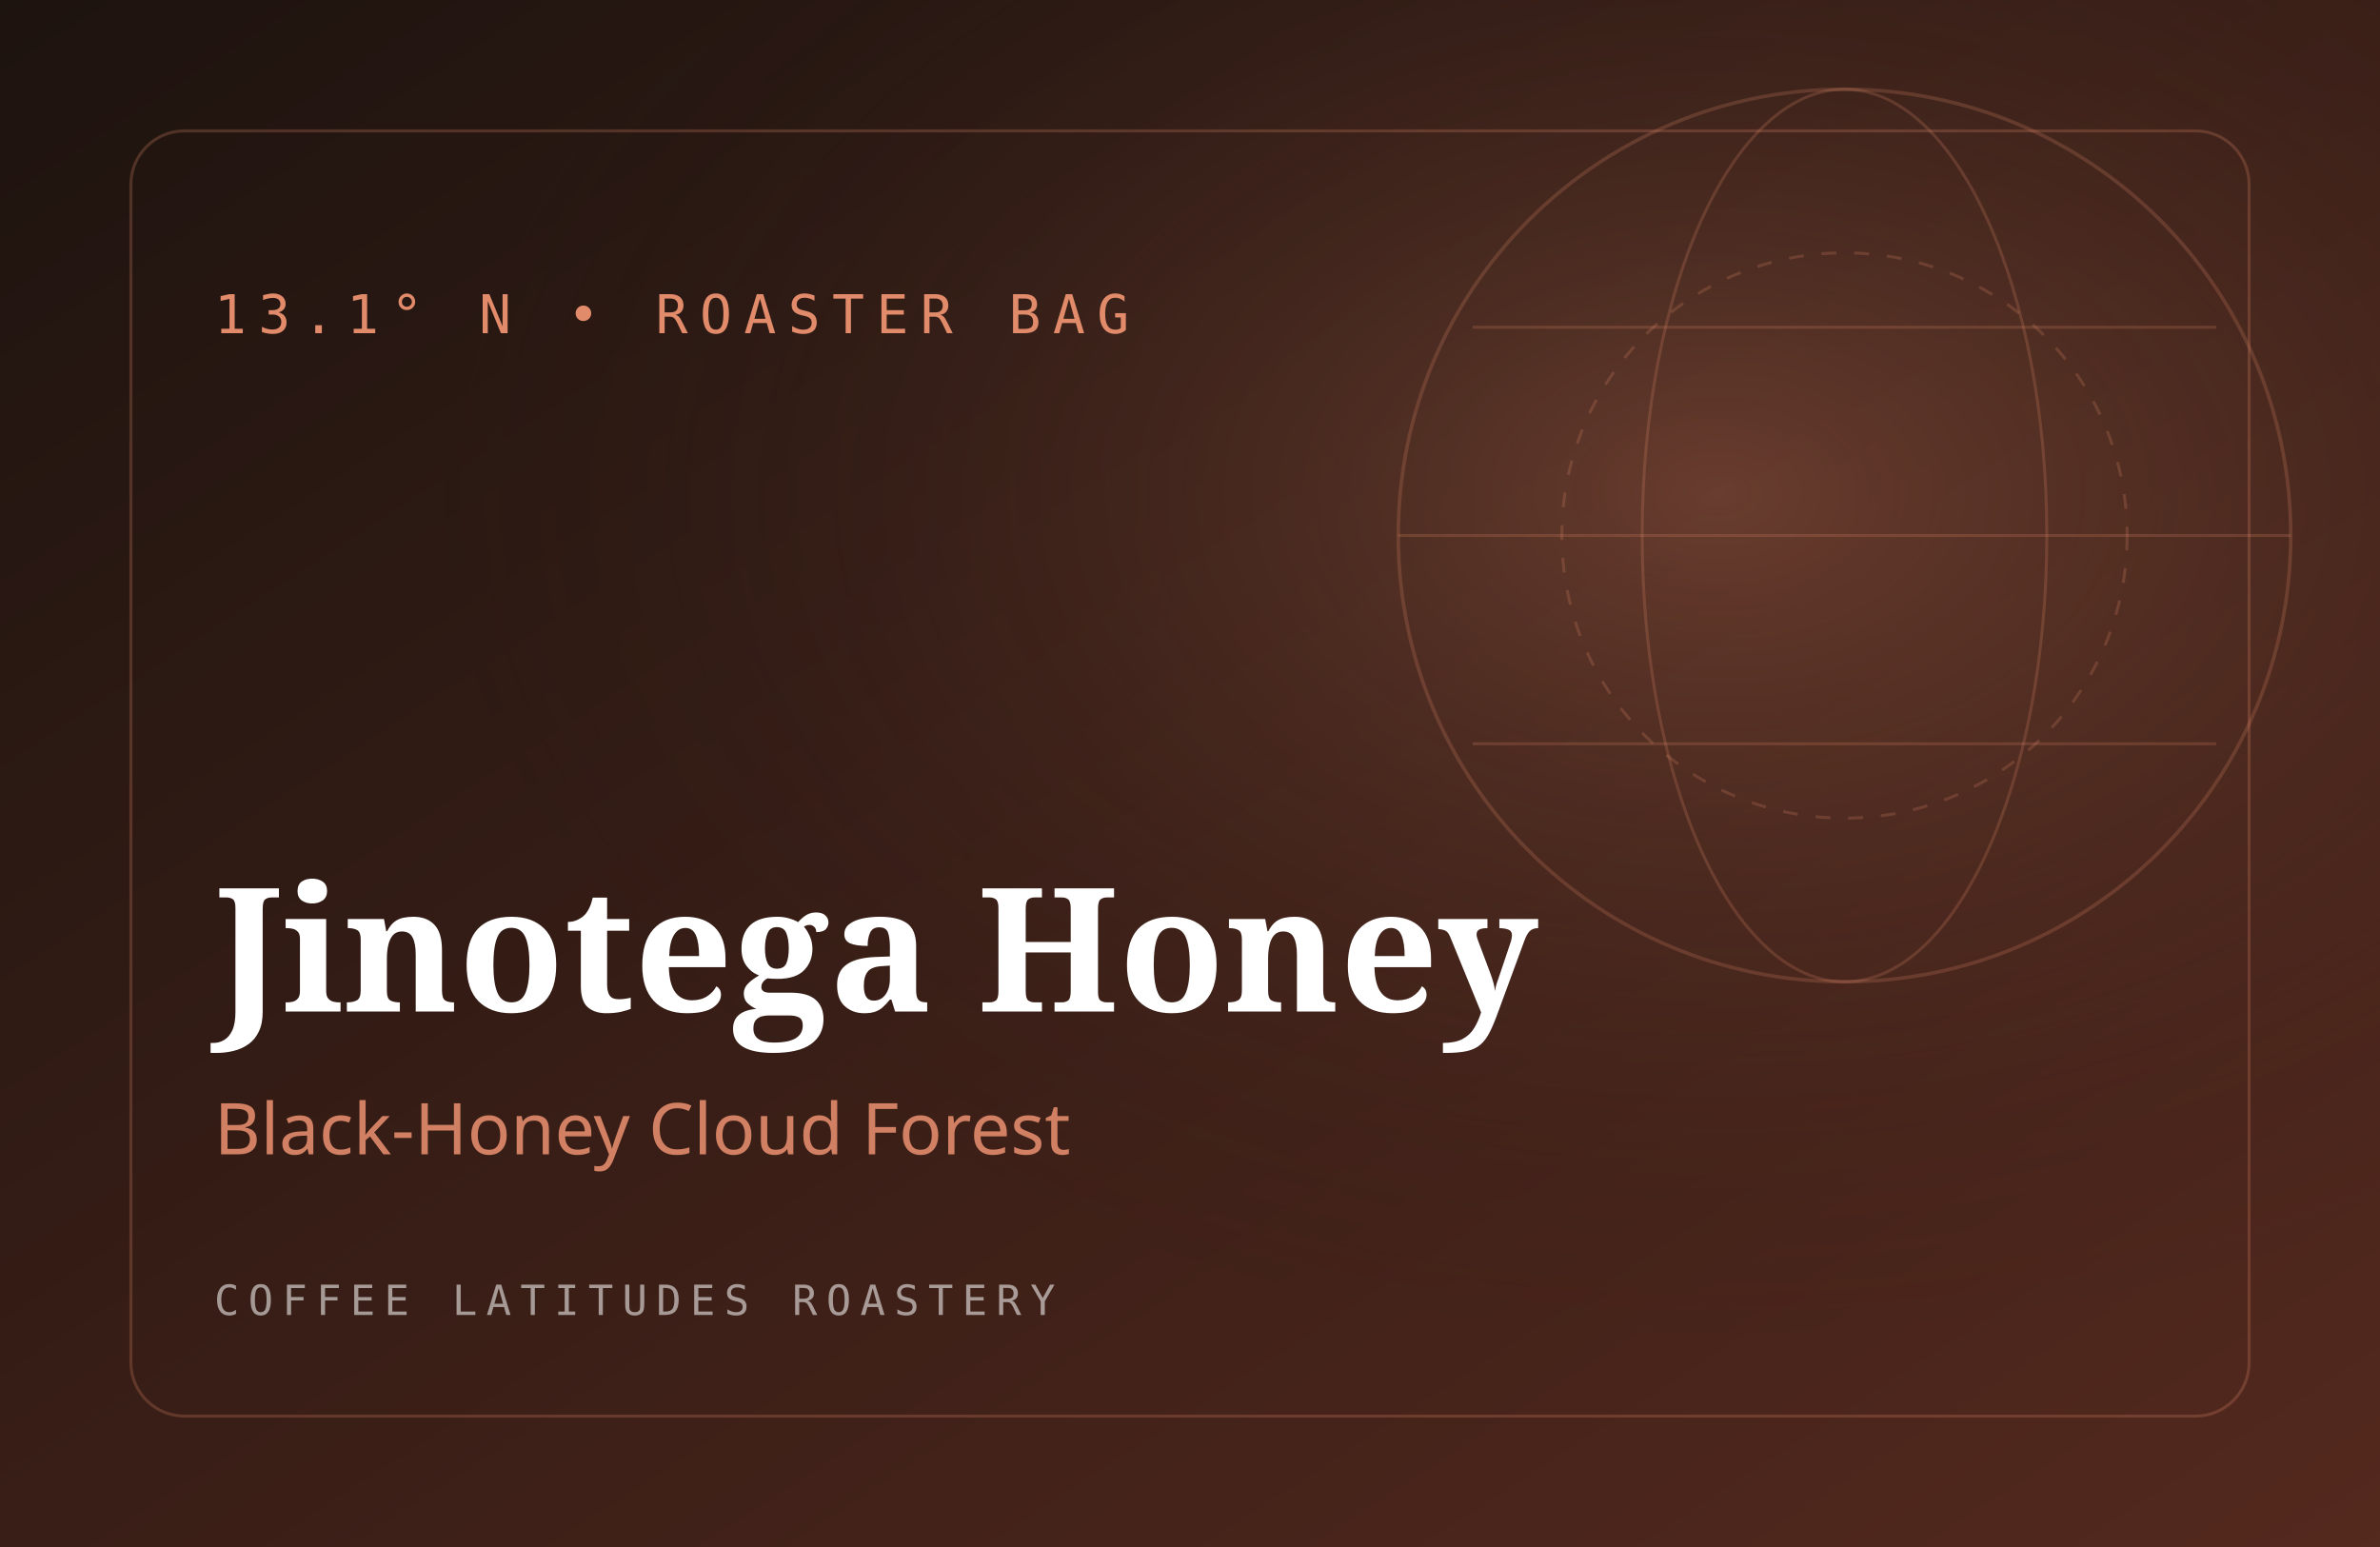
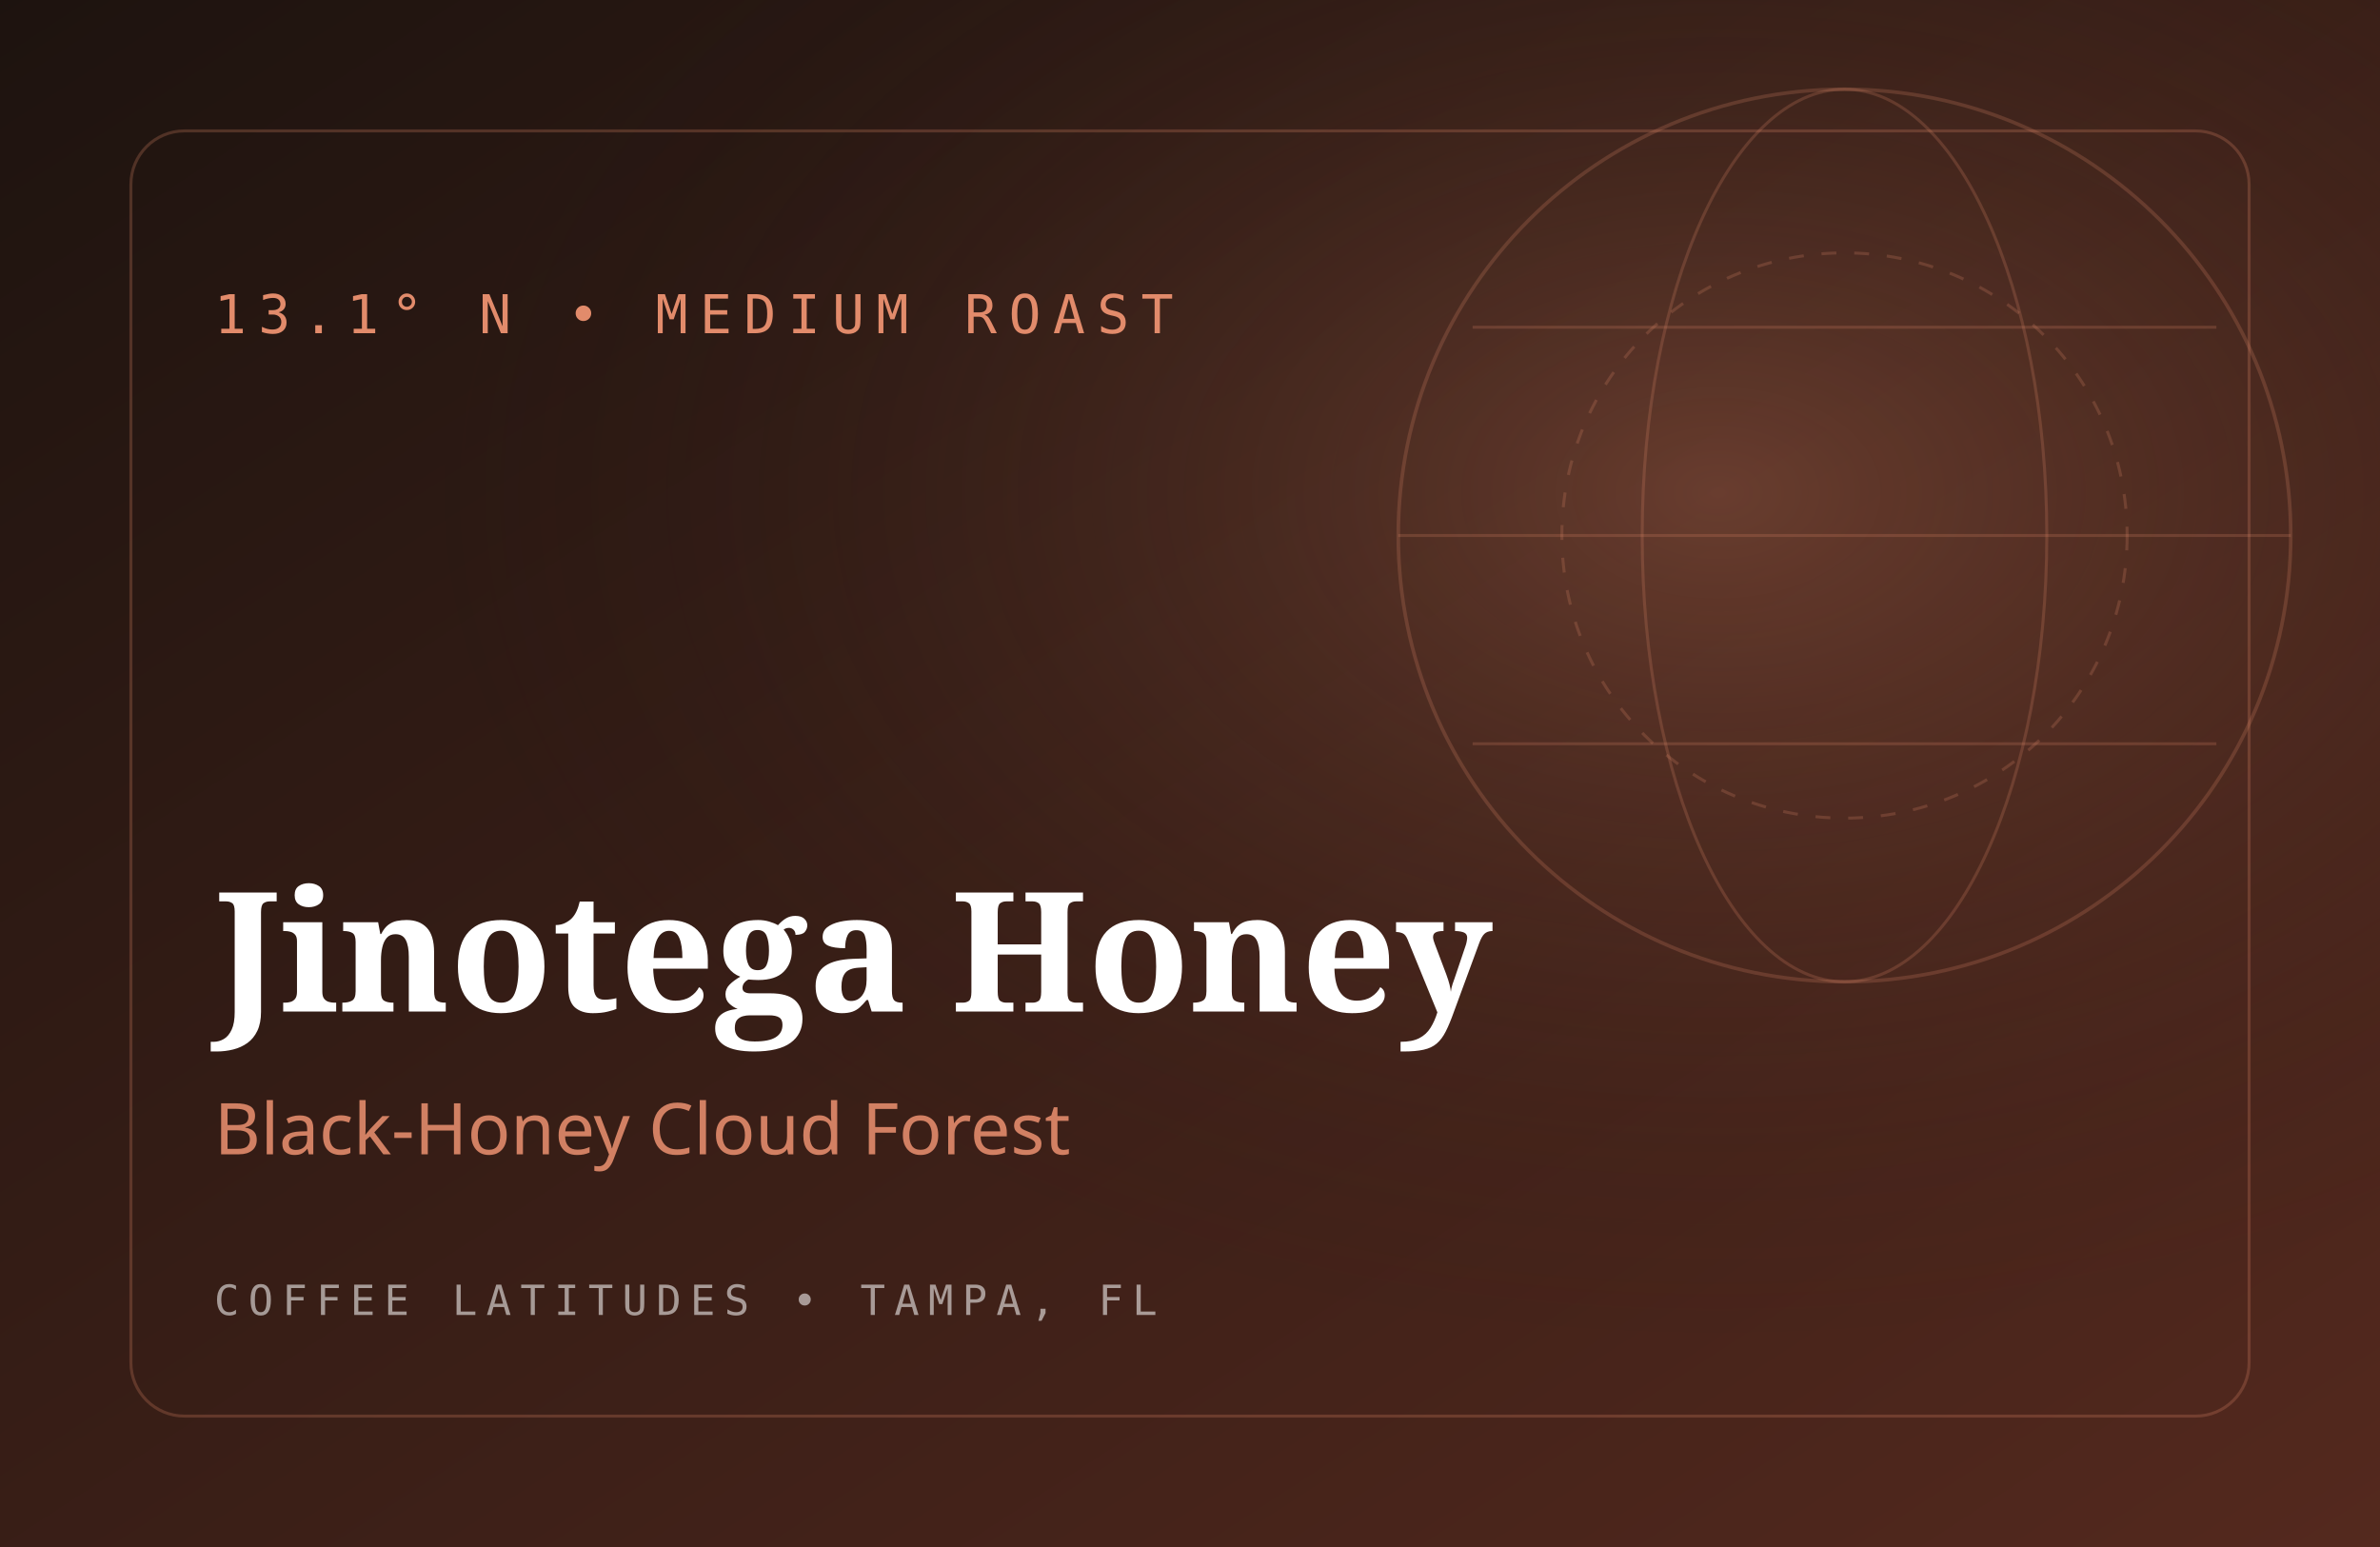
<svg xmlns="http://www.w3.org/2000/svg" viewBox="0 0 800 520" width="800" height="520">
  <defs>
    <linearGradient id="g" x1="0" y1="0" x2="1" y2="1">
      <stop offset="0%" stop-color="#1D130F" />
      <stop offset="100%" stop-color="#54291E" />
    </linearGradient>
    <radialGradient id="glow" cx="72%" cy="32%" r="55%">
      <stop offset="0%" stop-color="#E28B6B" stop-opacity="0.28" />
      <stop offset="100%" stop-color="#1D130F" stop-opacity="0" />
    </radialGradient>
  </defs>
  <rect width="800" height="520" fill="url(#g)" />
  <rect width="800" height="520" fill="url(#glow)" />
  <g stroke="#E28B6B" stroke-opacity="0.22" fill="none">
    <circle cx="620" cy="180" r="150" stroke-width="1.2" />
    <circle cx="620" cy="180" r="95" stroke-width="1" stroke-dasharray="5 6" />
    <ellipse cx="620" cy="180" rx="68" ry="150" stroke-width="1" />
    <path d="M470 180 H770 M495 110 H745 M495 250 H745" stroke-width="1" />
  </g>
  <rect x="44" y="44" width="712" height="432" rx="18" fill="none" stroke="#E28B6B" stroke-opacity="0.25" stroke-width="1" />
-   <text x="72" y="112" fill="#E28B6B" font-family="ui-monospace, monospace" font-size="18" letter-spacing="4">13.1° N • ROASTER BAG</text>
-   <text x="72" y="340" fill="#FFFFFF" font-family="Georgia, serif" font-size="58" font-weight="600">Jinotega Honey</text>
+   <text x="72" y="112" fill="#E28B6B" font-family="ui-monospace, monospace" font-size="18" letter-spacing="4">13.1° N • MEDIUM ROAST</text>
+   <text x="72" y="340" fill="#FFFFFF" font-family="Georgia, serif" font-size="56" font-weight="600">Jinotega Honey</text>
  <text x="72" y="388" fill="#E28B6B" font-family="system-ui, sans-serif" font-size="24" opacity="0.9">Black-Honey Cloud Forest</text>
-   <text x="72" y="442" fill="#FFFFFF" opacity="0.55" font-family="ui-monospace, monospace" font-size="14" letter-spacing="3">COFFEE LATITUDES ROASTERY</text>
+   <text x="72" y="442" fill="#FFFFFF" opacity="0.55" font-family="ui-monospace, monospace" font-size="14" letter-spacing="3">COFFEE LATITUDES • TAMPA, FL</text>
</svg>
